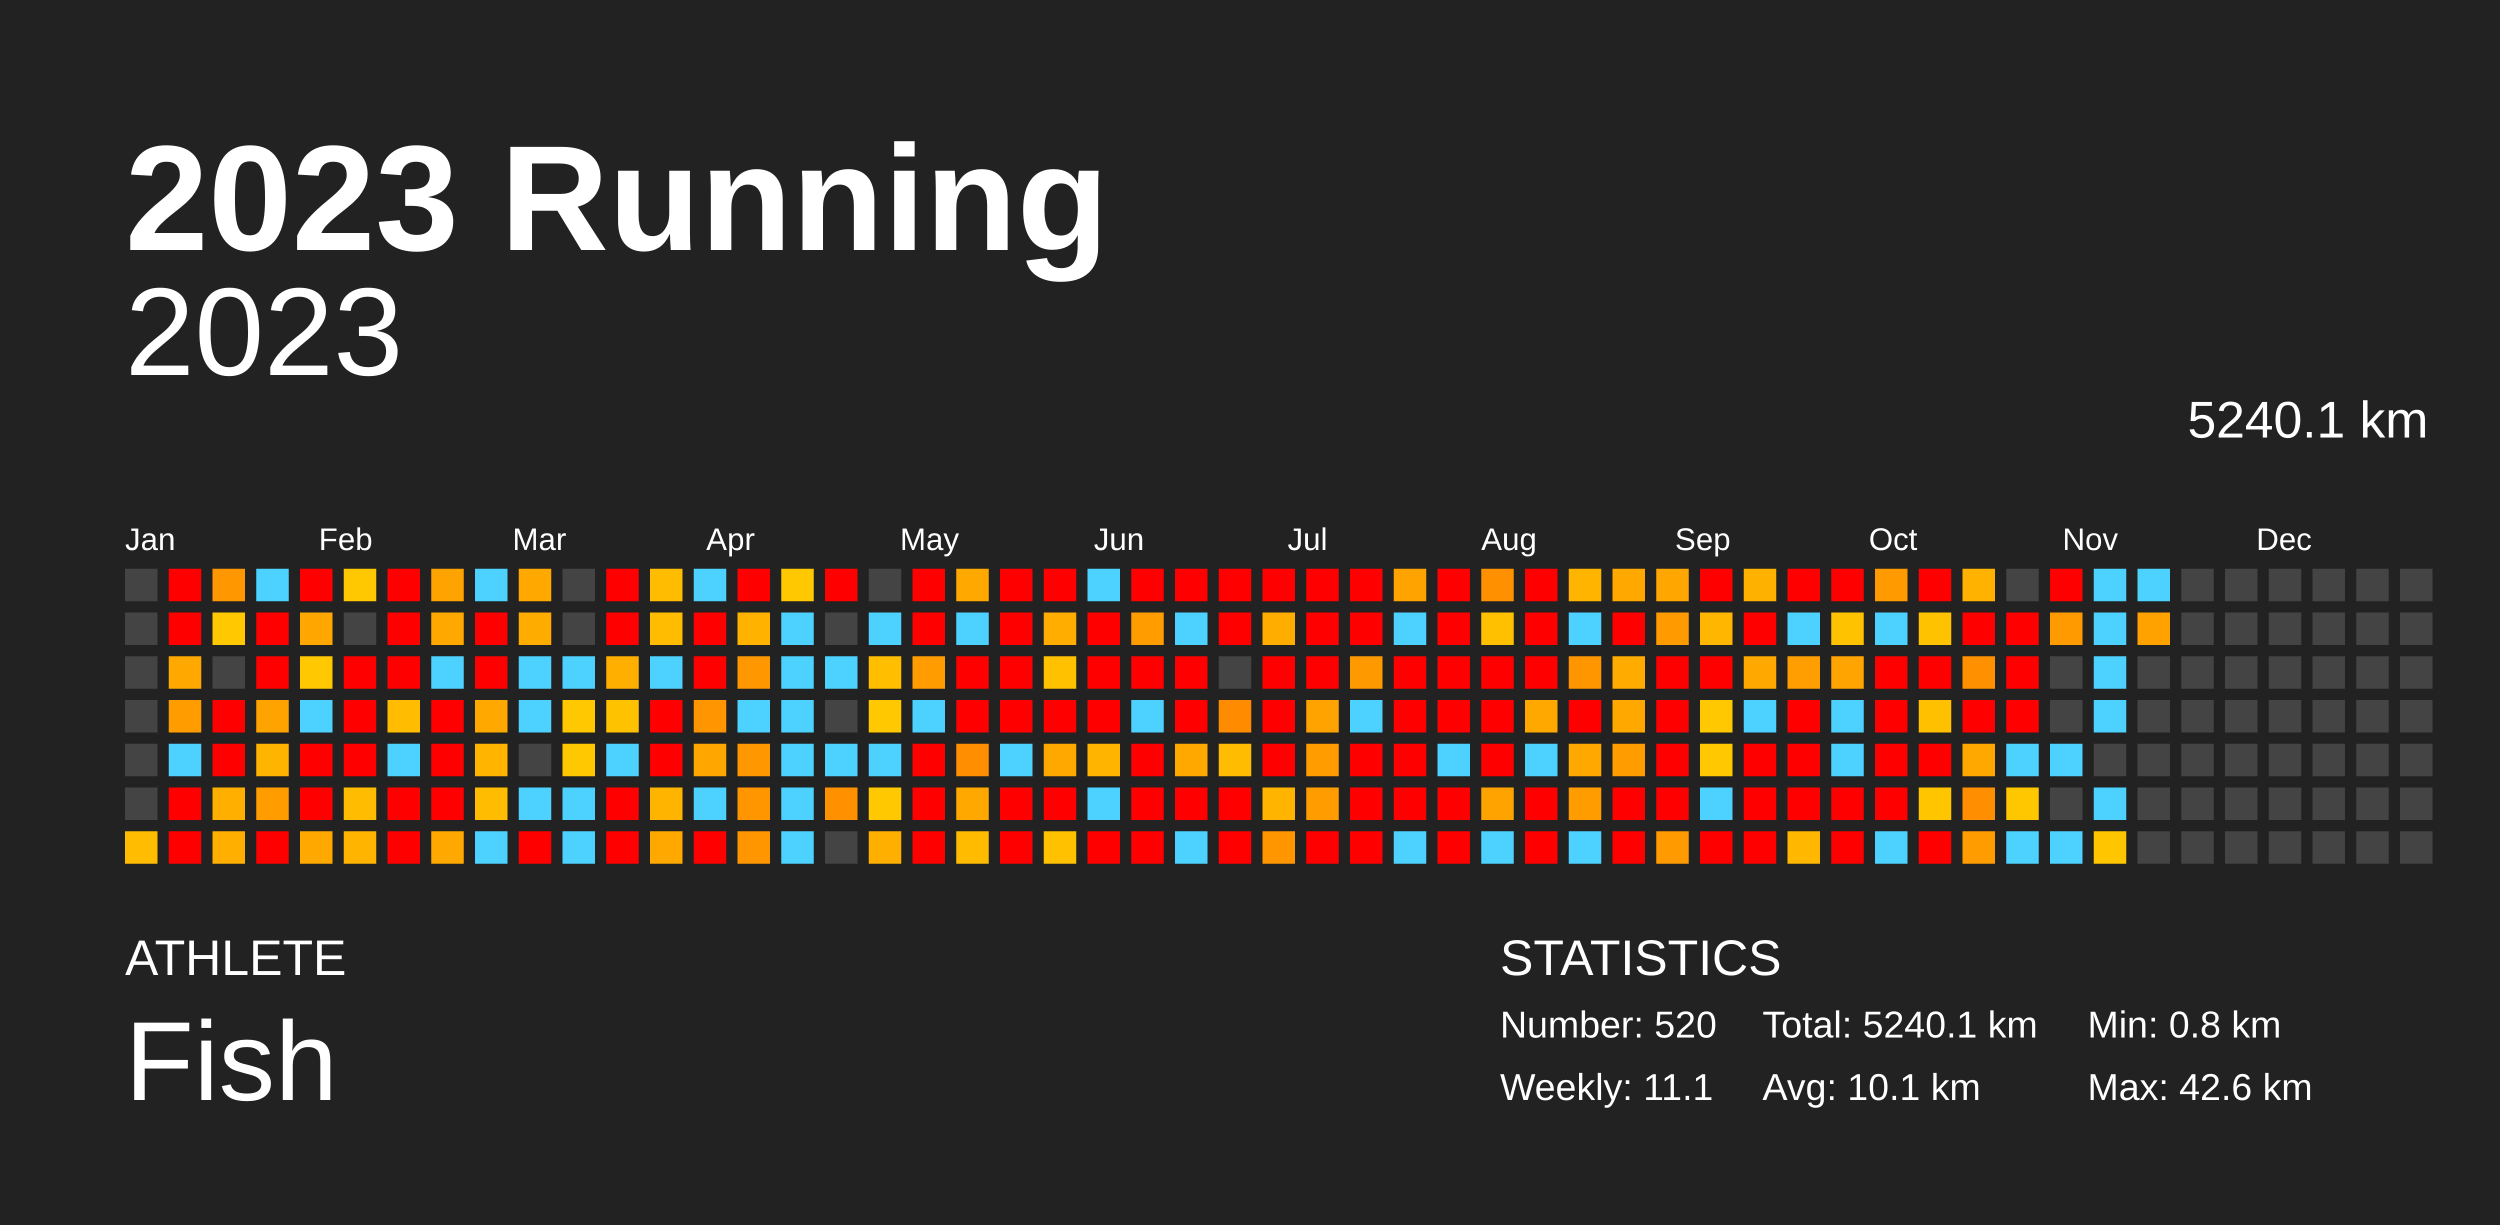
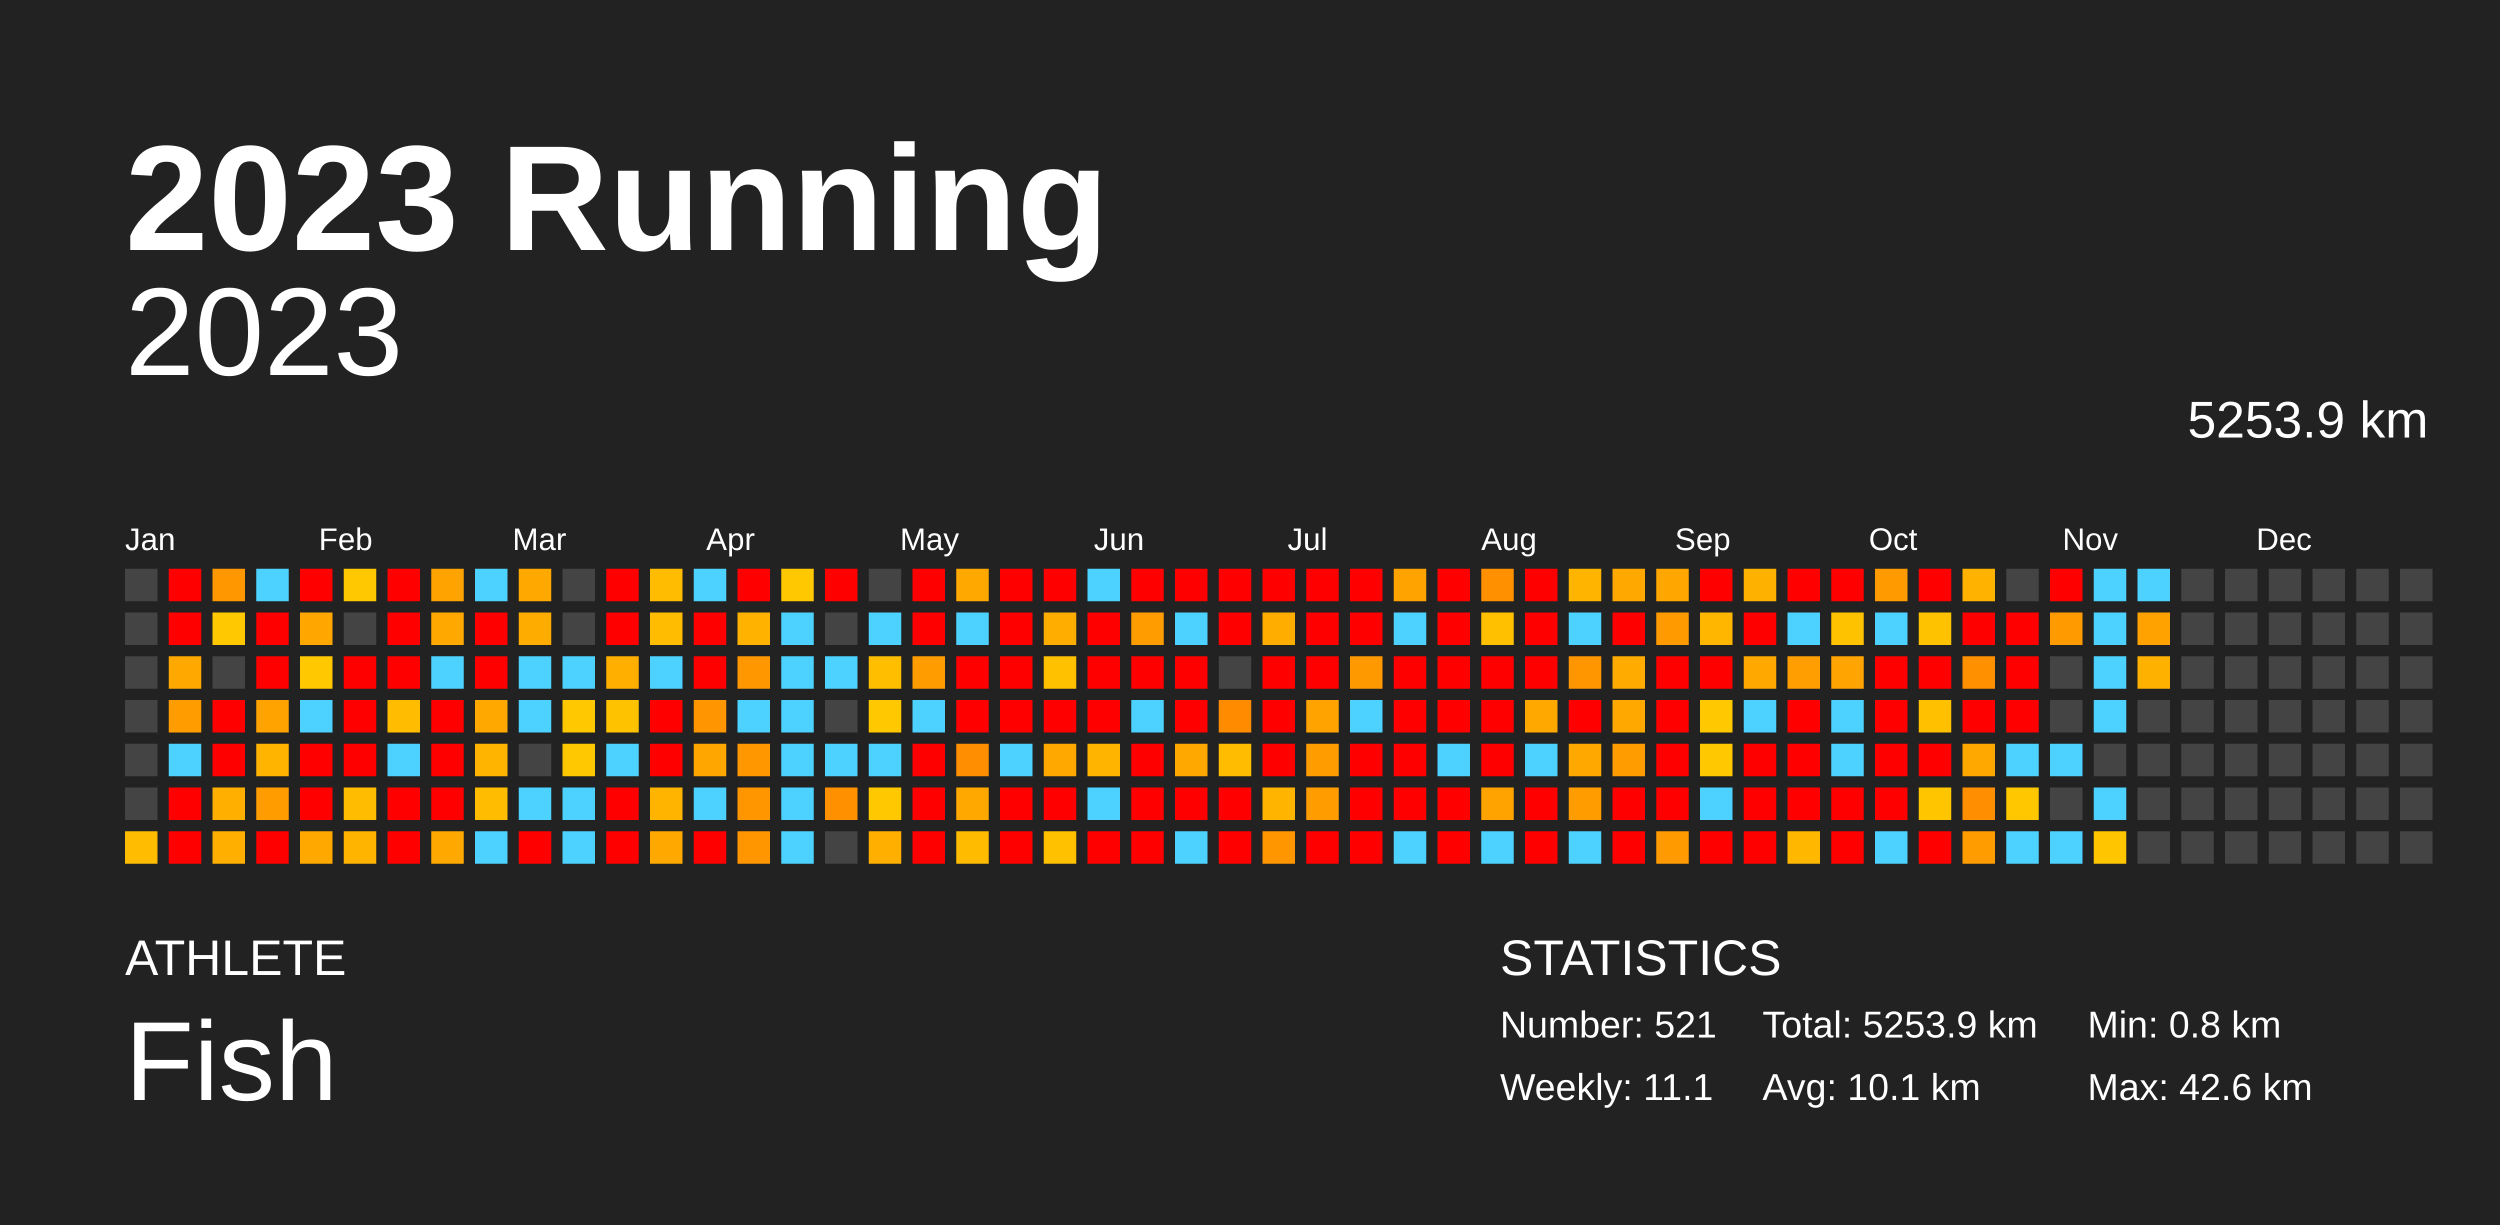
<svg xmlns="http://www.w3.org/2000/svg" baseProfile="full" height="98mm" version="1.1" viewBox="0,0,200,98" width="200mm">
  <defs />
  <rect fill="#222222" height="98" width="200" x="0" y="0" />
  <text fill="#FFFFFF" style="font-size:12px; font-family:Arial; font-weight:bold;" x="10" y="20">2023 Running</text>
  <text fill="#FFFFFF" style="font-size:4px; font-family:Arial" x="10" y="78">ATHLETE</text>
  <text fill="#FFFFFF" style="font-size:9px; font-family:Arial" x="10" y="88">Fish</text>
  <text fill="#FFFFFF" style="font-size:4px; font-family:Arial" x="120" y="78">STATISTICS</text>
-   <text fill="#FFFFFF" style="font-size:3px; font-family:Arial" x="120" y="83">Number: 520</text>
+   <text fill="#FFFFFF" style="font-size:3px; font-family:Arial" x="120" y="83">Number: 521</text>
  <text fill="#FFFFFF" style="font-size:3px; font-family:Arial" x="120" y="88">Weekly: 11.1</text>
-   <text fill="#FFFFFF" style="font-size:3px; font-family:Arial" x="141" y="83">Total: 5240.1 km</text>
+   <text fill="#FFFFFF" style="font-size:3px; font-family:Arial" x="141" y="83">Total: 5253.9 km</text>
  <text fill="#FFFFFF" style="font-size:3px; font-family:Arial" x="141" y="88">Avg: 10.1 km</text>
  <text fill="#FFFFFF" style="font-size:3px; font-family:Arial" x="167" y="83">Min: 0.8 km</text>
  <text fill="#FFFFFF" style="font-size:3px; font-family:Arial" x="167" y="88">Max: 42.6 km</text>
  <text alignment-baseline="hanging" fill="#FFFFFF" style="font-size:10.0px; font-family:Arial;" x="10" y="30">2023</text>
-   <text alignment-baseline="hanging" fill="#FFFFFF" style="font-size:4.125px; font-family:Arial;" x="175" y="35">5240.1 km</text>
+   <text alignment-baseline="hanging" fill="#FFFFFF" style="font-size:4.125px; font-family:Arial;" x="175" y="35">5253.9 km</text>
  <text fill="#FFFFFF" style="font-size:2.5px; font-family:Arial" x="10.0" y="44">Jan</text>
  <text fill="#FFFFFF" style="font-size:2.5px; font-family:Arial" x="25.5" y="44">Feb</text>
  <text fill="#FFFFFF" style="font-size:2.5px; font-family:Arial" x="41.0" y="44">Mar</text>
  <text fill="#FFFFFF" style="font-size:2.5px; font-family:Arial" x="56.5" y="44">Apr</text>
  <text fill="#FFFFFF" style="font-size:2.5px; font-family:Arial" x="72.0" y="44">May</text>
  <text fill="#FFFFFF" style="font-size:2.5px; font-family:Arial" x="87.5" y="44">Jun</text>
  <text fill="#FFFFFF" style="font-size:2.5px; font-family:Arial" x="103.0" y="44">Jul</text>
  <text fill="#FFFFFF" style="font-size:2.5px; font-family:Arial" x="118.5" y="44">Aug</text>
  <text fill="#FFFFFF" style="font-size:2.5px; font-family:Arial" x="134.0" y="44">Sep</text>
  <text fill="#FFFFFF" style="font-size:2.5px; font-family:Arial" x="149.5" y="44">Oct</text>
  <text fill="#FFFFFF" style="font-size:2.5px; font-family:Arial" x="165.0" y="44">Nov</text>
  <text fill="#FFFFFF" style="font-size:2.5px; font-family:Arial" x="180.5" y="44">Dec</text>
  <rect fill="#444444" height="2.6" width="2.6" x="10.0" y="45.5" />
  <rect fill="#444444" height="2.6" width="2.6" x="10.0" y="49.0" />
  <rect fill="#444444" height="2.6" width="2.6" x="10.0" y="52.5" />
  <rect fill="#444444" height="2.6" width="2.6" x="10.0" y="56.0" />
  <rect fill="#444444" height="2.6" width="2.6" x="10.0" y="59.5" />
  <rect fill="#444444" height="2.6" width="2.6" x="10.0" y="63.0" />
  <rect fill="#ffbc00" height="2.6" width="2.6" x="10.0" y="66.5" />
  <rect fill="red" height="2.6" width="2.6" x="13.5" y="45.5" />
  <rect fill="red" height="2.6" width="2.6" x="13.5" y="49.0" />
  <rect fill="#ffa900" height="2.6" width="2.6" x="13.5" y="52.5" />
  <rect fill="#ff9d00" height="2.6" width="2.6" x="13.5" y="56.0" />
  <rect fill="#4dd2ff" height="2.6" width="2.6" x="13.5" y="59.5" />
  <rect fill="red" height="2.6" width="2.6" x="13.5" y="63.0" />
  <rect fill="red" height="2.6" width="2.6" x="13.5" y="66.5" />
  <rect fill="#ff9700" height="2.6" width="2.6" x="17.0" y="45.5" />
  <rect fill="#ffc800" height="2.6" width="2.6" x="17.0" y="49.0" />
  <rect fill="#444444" height="2.6" width="2.6" x="17.0" y="52.5" />
  <rect fill="red" height="2.6" width="2.6" x="17.0" y="56.0" />
  <rect fill="red" height="2.6" width="2.6" x="17.0" y="59.5" />
  <rect fill="#ffaf00" height="2.6" width="2.6" x="17.0" y="63.0" />
  <rect fill="#ffaf00" height="2.6" width="2.6" x="17.0" y="66.5" />
  <rect fill="#4dd2ff" height="2.6" width="2.6" x="20.5" y="45.5" />
  <rect fill="red" height="2.6" width="2.6" x="20.5" y="49.0" />
  <rect fill="red" height="2.6" width="2.6" x="20.5" y="52.5" />
  <rect fill="#ffa300" height="2.6" width="2.6" x="20.5" y="56.0" />
  <rect fill="#ffb500" height="2.6" width="2.6" x="20.5" y="59.5" />
  <rect fill="#ff9d00" height="2.6" width="2.6" x="20.5" y="63.0" />
  <rect fill="red" height="2.6" width="2.6" x="20.5" y="66.5" />
  <rect fill="red" height="2.6" width="2.6" x="24.0" y="45.5" />
  <rect fill="#ffa700" height="2.6" width="2.6" x="24.0" y="49.0" />
  <rect fill="#ffc800" height="2.6" width="2.6" x="24.0" y="52.5" />
  <rect fill="#4dd2ff" height="2.6" width="2.6" x="24.0" y="56.0" />
  <rect fill="red" height="2.6" width="2.6" x="24.0" y="59.5" />
  <rect fill="red" height="2.6" width="2.6" x="24.0" y="63.0" />
  <rect fill="#ffa900" height="2.6" width="2.6" x="24.0" y="66.5" />
  <rect fill="#ffc800" height="2.6" width="2.6" x="27.5" y="45.5" />
  <rect fill="#444444" height="2.6" width="2.6" x="27.5" y="49.0" />
  <rect fill="red" height="2.6" width="2.6" x="27.5" y="52.5" />
  <rect fill="red" height="2.6" width="2.6" x="27.5" y="56.0" />
  <rect fill="red" height="2.6" width="2.6" x="27.5" y="59.5" />
  <rect fill="#ffbc00" height="2.6" width="2.6" x="27.5" y="63.0" />
  <rect fill="#ffb500" height="2.6" width="2.6" x="27.5" y="66.5" />
  <rect fill="red" height="2.6" width="2.6" x="31.0" y="45.5" />
  <rect fill="red" height="2.6" width="2.6" x="31.0" y="49.0" />
  <rect fill="red" height="2.6" width="2.6" x="31.0" y="52.5" />
  <rect fill="#ffbc00" height="2.6" width="2.6" x="31.0" y="56.0" />
  <rect fill="#4dd2ff" height="2.6" width="2.6" x="31.0" y="59.5" />
  <rect fill="red" height="2.6" width="2.6" x="31.0" y="63.0" />
  <rect fill="red" height="2.6" width="2.6" x="31.0" y="66.5" />
  <rect fill="#ffa300" height="2.6" width="2.6" x="34.5" y="45.5" />
  <rect fill="#ffa900" height="2.6" width="2.6" x="34.5" y="49.0" />
  <rect fill="#4dd2ff" height="2.6" width="2.6" x="34.5" y="52.5" />
  <rect fill="red" height="2.6" width="2.6" x="34.5" y="56.0" />
  <rect fill="red" height="2.6" width="2.6" x="34.5" y="59.5" />
  <rect fill="red" height="2.6" width="2.6" x="34.5" y="63.0" />
  <rect fill="#ffa900" height="2.6" width="2.6" x="34.5" y="66.5" />
  <rect fill="#4dd2ff" height="2.6" width="2.6" x="38.0" y="45.5" />
  <rect fill="red" height="2.6" width="2.6" x="38.0" y="49.0" />
  <rect fill="red" height="2.6" width="2.6" x="38.0" y="52.5" />
  <rect fill="#ffa900" height="2.6" width="2.6" x="38.0" y="56.0" />
  <rect fill="#ffb400" height="2.6" width="2.6" x="38.0" y="59.5" />
  <rect fill="#ffbc00" height="2.6" width="2.6" x="38.0" y="63.0" />
  <rect fill="#4dd2ff" height="2.6" width="2.6" x="38.0" y="66.5" />
  <rect fill="#ffa900" height="2.6" width="2.6" x="41.5" y="45.5" />
  <rect fill="#ffac00" height="2.6" width="2.6" x="41.5" y="49.0" />
  <rect fill="#4dd2ff" height="2.6" width="2.6" x="41.5" y="52.5" />
  <rect fill="#4dd2ff" height="2.6" width="2.6" x="41.5" y="56.0" />
  <rect fill="#444444" height="2.6" width="2.6" x="41.5" y="59.5" />
  <rect fill="#4dd2ff" height="2.6" width="2.6" x="41.5" y="63.0" />
  <rect fill="red" height="2.6" width="2.6" x="41.5" y="66.5" />
  <rect fill="#444444" height="2.6" width="2.6" x="45.0" y="45.5" />
  <rect fill="#444444" height="2.6" width="2.6" x="45.0" y="49.0" />
  <rect fill="#4dd2ff" height="2.6" width="2.6" x="45.0" y="52.5" />
  <rect fill="#ffc800" height="2.6" width="2.6" x="45.0" y="56.0" />
  <rect fill="#ffc800" height="2.6" width="2.6" x="45.0" y="59.5" />
  <rect fill="#4dd2ff" height="2.6" width="2.6" x="45.0" y="63.0" />
  <rect fill="#4dd2ff" height="2.6" width="2.6" x="45.0" y="66.5" />
  <rect fill="red" height="2.6" width="2.6" x="48.5" y="45.5" />
  <rect fill="red" height="2.6" width="2.6" x="48.5" y="49.0" />
  <rect fill="#ffaf00" height="2.6" width="2.6" x="48.5" y="52.5" />
  <rect fill="#ffc200" height="2.6" width="2.6" x="48.5" y="56.0" />
  <rect fill="#4dd2ff" height="2.6" width="2.6" x="48.5" y="59.5" />
  <rect fill="red" height="2.6" width="2.6" x="48.5" y="63.0" />
  <rect fill="red" height="2.6" width="2.6" x="48.5" y="66.5" />
  <rect fill="#ffbc00" height="2.6" width="2.6" x="52.0" y="45.5" />
  <rect fill="#ffbc00" height="2.6" width="2.6" x="52.0" y="49.0" />
  <rect fill="#4dd2ff" height="2.6" width="2.6" x="52.0" y="52.5" />
  <rect fill="red" height="2.6" width="2.6" x="52.0" y="56.0" />
  <rect fill="red" height="2.6" width="2.6" x="52.0" y="59.5" />
  <rect fill="#ffb500" height="2.6" width="2.6" x="52.0" y="63.0" />
  <rect fill="#ffa900" height="2.6" width="2.6" x="52.0" y="66.5" />
  <rect fill="#4dd2ff" height="2.6" width="2.6" x="55.5" y="45.5" />
  <rect fill="red" height="2.6" width="2.6" x="55.5" y="49.0" />
  <rect fill="red" height="2.6" width="2.6" x="55.5" y="52.5" />
  <rect fill="#ff9500" height="2.6" width="2.6" x="55.5" y="56.0" />
  <rect fill="#ffa600" height="2.6" width="2.6" x="55.5" y="59.5" />
  <rect fill="#4dd2ff" height="2.6" width="2.6" x="55.5" y="63.0" />
  <rect fill="red" height="2.6" width="2.6" x="55.5" y="66.5" />
  <rect fill="red" height="2.6" width="2.6" x="59.0" y="45.5" />
  <rect fill="#ffb300" height="2.6" width="2.6" x="59.0" y="49.0" />
  <rect fill="#ff9700" height="2.6" width="2.6" x="59.0" y="52.5" />
  <rect fill="#4dd2ff" height="2.6" width="2.6" x="59.0" y="56.0" />
  <rect fill="#ff9700" height="2.6" width="2.6" x="59.0" y="59.5" />
  <rect fill="#ff9600" height="2.6" width="2.6" x="59.0" y="63.0" />
  <rect fill="#ff9600" height="2.6" width="2.6" x="59.0" y="66.5" />
  <rect fill="#ffc800" height="2.6" width="2.6" x="62.5" y="45.5" />
  <rect fill="#4dd2ff" height="2.6" width="2.6" x="62.5" y="49.0" />
  <rect fill="#4dd2ff" height="2.6" width="2.6" x="62.5" y="52.5" />
  <rect fill="#4dd2ff" height="2.6" width="2.6" x="62.5" y="56.0" />
  <rect fill="#4dd2ff" height="2.6" width="2.6" x="62.5" y="59.5" />
  <rect fill="#4dd2ff" height="2.6" width="2.6" x="62.5" y="63.0" />
  <rect fill="#4dd2ff" height="2.6" width="2.6" x="62.5" y="66.5" />
  <rect fill="red" height="2.6" width="2.6" x="66.0" y="45.5" />
  <rect fill="#444444" height="2.6" width="2.6" x="66.0" y="49.0" />
  <rect fill="#4dd2ff" height="2.6" width="2.6" x="66.0" y="52.5" />
  <rect fill="#444444" height="2.6" width="2.6" x="66.0" y="56.0" />
  <rect fill="#4dd2ff" height="2.6" width="2.6" x="66.0" y="59.5" />
  <rect fill="#ff9100" height="2.6" width="2.6" x="66.0" y="63.0" />
  <rect fill="#444444" height="2.6" width="2.6" x="66.0" y="66.5" />
  <rect fill="#444444" height="2.6" width="2.6" x="69.5" y="45.5" />
  <rect fill="#4dd2ff" height="2.6" width="2.6" x="69.5" y="49.0" />
  <rect fill="#ffbf00" height="2.6" width="2.6" x="69.5" y="52.5" />
  <rect fill="#ffc800" height="2.6" width="2.6" x="69.5" y="56.0" />
  <rect fill="#4dd2ff" height="2.6" width="2.6" x="69.5" y="59.5" />
  <rect fill="#ffc800" height="2.6" width="2.6" x="69.5" y="63.0" />
  <rect fill="#ffaf00" height="2.6" width="2.6" x="69.5" y="66.5" />
  <rect fill="red" height="2.6" width="2.6" x="73.0" y="45.5" />
  <rect fill="red" height="2.6" width="2.6" x="73.0" y="49.0" />
  <rect fill="#ff9d00" height="2.6" width="2.6" x="73.0" y="52.5" />
  <rect fill="#4dd2ff" height="2.6" width="2.6" x="73.0" y="56.0" />
  <rect fill="red" height="2.6" width="2.6" x="73.0" y="59.5" />
  <rect fill="red" height="2.6" width="2.6" x="73.0" y="63.0" />
  <rect fill="red" height="2.6" width="2.6" x="73.0" y="66.5" />
  <rect fill="#ffa900" height="2.6" width="2.6" x="76.5" y="45.5" />
  <rect fill="#4dd2ff" height="2.6" width="2.6" x="76.5" y="49.0" />
  <rect fill="red" height="2.6" width="2.6" x="76.5" y="52.5" />
  <rect fill="red" height="2.6" width="2.6" x="76.5" y="56.0" />
  <rect fill="#ff8e00" height="2.6" width="2.6" x="76.5" y="59.5" />
  <rect fill="#ffa900" height="2.6" width="2.6" x="76.5" y="63.0" />
  <rect fill="#ffbb00" height="2.6" width="2.6" x="76.5" y="66.5" />
  <rect fill="red" height="2.6" width="2.6" x="80.0" y="45.5" />
  <rect fill="red" height="2.6" width="2.6" x="80.0" y="49.0" />
  <rect fill="red" height="2.6" width="2.6" x="80.0" y="52.5" />
  <rect fill="red" height="2.6" width="2.6" x="80.0" y="56.0" />
  <rect fill="#4dd2ff" height="2.6" width="2.6" x="80.0" y="59.5" />
  <rect fill="red" height="2.6" width="2.6" x="80.0" y="63.0" />
  <rect fill="red" height="2.6" width="2.6" x="80.0" y="66.5" />
  <rect fill="red" height="2.6" width="2.6" x="83.5" y="45.5" />
  <rect fill="#ffae00" height="2.6" width="2.6" x="83.5" y="49.0" />
  <rect fill="#ffc100" height="2.6" width="2.6" x="83.5" y="52.5" />
  <rect fill="red" height="2.6" width="2.6" x="83.5" y="56.0" />
  <rect fill="#ffa900" height="2.6" width="2.6" x="83.5" y="59.5" />
  <rect fill="red" height="2.6" width="2.6" x="83.5" y="63.0" />
  <rect fill="#ffc100" height="2.6" width="2.6" x="83.5" y="66.5" />
  <rect fill="#4dd2ff" height="2.6" width="2.6" x="87.0" y="45.5" />
  <rect fill="red" height="2.6" width="2.6" x="87.0" y="49.0" />
  <rect fill="red" height="2.6" width="2.6" x="87.0" y="52.5" />
  <rect fill="red" height="2.6" width="2.6" x="87.0" y="56.0" />
  <rect fill="#ffb500" height="2.6" width="2.6" x="87.0" y="59.5" />
  <rect fill="#4dd2ff" height="2.6" width="2.6" x="87.0" y="63.0" />
  <rect fill="red" height="2.6" width="2.6" x="87.0" y="66.5" />
  <rect fill="red" height="2.6" width="2.6" x="90.5" y="45.5" />
  <rect fill="#ff9c00" height="2.6" width="2.6" x="90.5" y="49.0" />
  <rect fill="red" height="2.6" width="2.6" x="90.5" y="52.5" />
  <rect fill="#4dd2ff" height="2.6" width="2.6" x="90.5" y="56.0" />
  <rect fill="red" height="2.6" width="2.6" x="90.5" y="59.5" />
  <rect fill="red" height="2.6" width="2.6" x="90.5" y="63.0" />
  <rect fill="red" height="2.6" width="2.6" x="90.5" y="66.5" />
  <rect fill="red" height="2.6" width="2.6" x="94.0" y="45.5" />
  <rect fill="#4dd2ff" height="2.6" width="2.6" x="94.0" y="49.0" />
  <rect fill="red" height="2.6" width="2.6" x="94.0" y="52.5" />
  <rect fill="red" height="2.6" width="2.6" x="94.0" y="56.0" />
  <rect fill="#ffa900" height="2.6" width="2.6" x="94.0" y="59.5" />
  <rect fill="red" height="2.6" width="2.6" x="94.0" y="63.0" />
  <rect fill="#4dd2ff" height="2.6" width="2.6" x="94.0" y="66.5" />
  <rect fill="red" height="2.6" width="2.6" x="97.5" y="45.5" />
  <rect fill="red" height="2.6" width="2.6" x="97.5" y="49.0" />
  <rect fill="#444444" height="2.6" width="2.6" x="97.5" y="52.5" />
  <rect fill="#ff8b00" height="2.6" width="2.6" x="97.5" y="56.0" />
  <rect fill="#ffbc00" height="2.6" width="2.6" x="97.5" y="59.5" />
  <rect fill="red" height="2.6" width="2.6" x="97.5" y="63.0" />
  <rect fill="red" height="2.6" width="2.6" x="97.5" y="66.5" />
  <rect fill="red" height="2.6" width="2.6" x="101.0" y="45.5" />
  <rect fill="#ffae00" height="2.6" width="2.6" x="101.0" y="49.0" />
  <rect fill="red" height="2.6" width="2.6" x="101.0" y="52.5" />
  <rect fill="red" height="2.6" width="2.6" x="101.0" y="56.0" />
  <rect fill="red" height="2.6" width="2.6" x="101.0" y="59.5" />
  <rect fill="#ffb500" height="2.6" width="2.6" x="101.0" y="63.0" />
  <rect fill="#ff9600" height="2.6" width="2.6" x="101.0" y="66.5" />
  <rect fill="red" height="2.6" width="2.6" x="104.5" y="45.5" />
  <rect fill="red" height="2.6" width="2.6" x="104.5" y="49.0" />
  <rect fill="red" height="2.6" width="2.6" x="104.5" y="52.5" />
  <rect fill="#ffa300" height="2.6" width="2.6" x="104.5" y="56.0" />
  <rect fill="#ff9c00" height="2.6" width="2.6" x="104.5" y="59.5" />
  <rect fill="#ff9d00" height="2.6" width="2.6" x="104.5" y="63.0" />
  <rect fill="red" height="2.6" width="2.6" x="104.5" y="66.5" />
  <rect fill="red" height="2.6" width="2.6" x="108.0" y="45.5" />
  <rect fill="red" height="2.6" width="2.6" x="108.0" y="49.0" />
  <rect fill="#ff9900" height="2.6" width="2.6" x="108.0" y="52.5" />
  <rect fill="#4dd2ff" height="2.6" width="2.6" x="108.0" y="56.0" />
  <rect fill="red" height="2.6" width="2.6" x="108.0" y="59.5" />
  <rect fill="red" height="2.6" width="2.6" x="108.0" y="63.0" />
  <rect fill="red" height="2.6" width="2.6" x="108.0" y="66.5" />
  <rect fill="#ffa300" height="2.6" width="2.6" x="111.5" y="45.5" />
  <rect fill="#4dd2ff" height="2.6" width="2.6" x="111.5" y="49.0" />
  <rect fill="red" height="2.6" width="2.6" x="111.5" y="52.5" />
  <rect fill="red" height="2.6" width="2.6" x="111.5" y="56.0" />
  <rect fill="red" height="2.6" width="2.6" x="111.5" y="59.5" />
  <rect fill="red" height="2.6" width="2.6" x="111.5" y="63.0" />
  <rect fill="#4dd2ff" height="2.6" width="2.6" x="111.5" y="66.5" />
  <rect fill="red" height="2.6" width="2.6" x="115.0" y="45.5" />
  <rect fill="red" height="2.6" width="2.6" x="115.0" y="49.0" />
  <rect fill="red" height="2.6" width="2.6" x="115.0" y="52.5" />
  <rect fill="red" height="2.6" width="2.6" x="115.0" y="56.0" />
  <rect fill="#4dd2ff" height="2.6" width="2.6" x="115.0" y="59.5" />
  <rect fill="red" height="2.6" width="2.6" x="115.0" y="63.0" />
  <rect fill="red" height="2.6" width="2.6" x="115.0" y="66.5" />
  <rect fill="#ff9000" height="2.6" width="2.6" x="118.5" y="45.5" />
  <rect fill="#ffc000" height="2.6" width="2.6" x="118.5" y="49.0" />
  <rect fill="red" height="2.6" width="2.6" x="118.5" y="52.5" />
  <rect fill="red" height="2.6" width="2.6" x="118.5" y="56.0" />
  <rect fill="red" height="2.6" width="2.6" x="118.5" y="59.5" />
  <rect fill="#ffa300" height="2.6" width="2.6" x="118.5" y="63.0" />
  <rect fill="#4dd2ff" height="2.6" width="2.6" x="118.5" y="66.5" />
  <rect fill="red" height="2.6" width="2.6" x="122.0" y="45.5" />
  <rect fill="red" height="2.6" width="2.6" x="122.0" y="49.0" />
  <rect fill="red" height="2.6" width="2.6" x="122.0" y="52.5" />
  <rect fill="#ffa800" height="2.6" width="2.6" x="122.0" y="56.0" />
  <rect fill="#4dd2ff" height="2.6" width="2.6" x="122.0" y="59.5" />
  <rect fill="red" height="2.6" width="2.6" x="122.0" y="63.0" />
  <rect fill="red" height="2.6" width="2.6" x="122.0" y="66.5" />
  <rect fill="#ffb500" height="2.6" width="2.6" x="125.5" y="45.5" />
  <rect fill="#4dd2ff" height="2.6" width="2.6" x="125.5" y="49.0" />
  <rect fill="#ff9600" height="2.6" width="2.6" x="125.5" y="52.5" />
  <rect fill="red" height="2.6" width="2.6" x="125.5" y="56.0" />
  <rect fill="#ffa800" height="2.6" width="2.6" x="125.5" y="59.5" />
  <rect fill="#ff9d00" height="2.6" width="2.6" x="125.5" y="63.0" />
  <rect fill="#4dd2ff" height="2.6" width="2.6" x="125.5" y="66.5" />
  <rect fill="#ffa800" height="2.6" width="2.6" x="129.0" y="45.5" />
  <rect fill="red" height="2.6" width="2.6" x="129.0" y="49.0" />
  <rect fill="#ffab00" height="2.6" width="2.6" x="129.0" y="52.5" />
  <rect fill="#ffa900" height="2.6" width="2.6" x="129.0" y="56.0" />
  <rect fill="#ff9d00" height="2.6" width="2.6" x="129.0" y="59.5" />
  <rect fill="red" height="2.6" width="2.6" x="129.0" y="63.0" />
  <rect fill="red" height="2.6" width="2.6" x="129.0" y="66.5" />
  <rect fill="#ffa600" height="2.6" width="2.6" x="132.5" y="45.5" />
  <rect fill="#ff9b00" height="2.6" width="2.6" x="132.5" y="49.0" />
  <rect fill="red" height="2.6" width="2.6" x="132.5" y="52.5" />
  <rect fill="red" height="2.6" width="2.6" x="132.5" y="56.0" />
  <rect fill="red" height="2.6" width="2.6" x="132.5" y="59.5" />
  <rect fill="red" height="2.6" width="2.6" x="132.5" y="63.0" />
  <rect fill="#ff9a00" height="2.6" width="2.6" x="132.5" y="66.5" />
  <rect fill="red" height="2.6" width="2.6" x="136.0" y="45.5" />
  <rect fill="#ffb600" height="2.6" width="2.6" x="136.0" y="49.0" />
  <rect fill="red" height="2.6" width="2.6" x="136.0" y="52.5" />
  <rect fill="#ffc800" height="2.6" width="2.6" x="136.0" y="56.0" />
  <rect fill="#ffc800" height="2.6" width="2.6" x="136.0" y="59.5" />
  <rect fill="#4dd2ff" height="2.6" width="2.6" x="136.0" y="63.0" />
  <rect fill="red" height="2.6" width="2.6" x="136.0" y="66.5" />
  <rect fill="#ffb100" height="2.6" width="2.6" x="139.5" y="45.5" />
  <rect fill="red" height="2.6" width="2.6" x="139.5" y="49.0" />
  <rect fill="#ffa800" height="2.6" width="2.6" x="139.5" y="52.5" />
  <rect fill="#4dd2ff" height="2.6" width="2.6" x="139.5" y="56.0" />
  <rect fill="red" height="2.6" width="2.6" x="139.5" y="59.5" />
  <rect fill="red" height="2.6" width="2.6" x="139.5" y="63.0" />
  <rect fill="red" height="2.6" width="2.6" x="139.5" y="66.5" />
  <rect fill="red" height="2.6" width="2.6" x="143.0" y="45.5" />
  <rect fill="#4dd2ff" height="2.6" width="2.6" x="143.0" y="49.0" />
  <rect fill="#ff9e00" height="2.6" width="2.6" x="143.0" y="52.5" />
  <rect fill="red" height="2.6" width="2.6" x="143.0" y="56.0" />
  <rect fill="red" height="2.6" width="2.6" x="143.0" y="59.5" />
  <rect fill="red" height="2.6" width="2.6" x="143.0" y="63.0" />
  <rect fill="#ffb700" height="2.6" width="2.6" x="143.0" y="66.5" />
  <rect fill="red" height="2.6" width="2.6" x="146.5" y="45.5" />
  <rect fill="#ffc200" height="2.6" width="2.6" x="146.5" y="49.0" />
  <rect fill="#ffa400" height="2.6" width="2.6" x="146.5" y="52.5" />
  <rect fill="#4dd2ff" height="2.6" width="2.6" x="146.5" y="56.0" />
  <rect fill="#4dd2ff" height="2.6" width="2.6" x="146.5" y="59.5" />
  <rect fill="red" height="2.6" width="2.6" x="146.5" y="63.0" />
  <rect fill="red" height="2.6" width="2.6" x="146.5" y="66.5" />
  <rect fill="#ff9b00" height="2.6" width="2.6" x="150.0" y="45.5" />
  <rect fill="#4dd2ff" height="2.6" width="2.6" x="150.0" y="49.0" />
  <rect fill="red" height="2.6" width="2.6" x="150.0" y="52.5" />
  <rect fill="red" height="2.6" width="2.6" x="150.0" y="56.0" />
  <rect fill="red" height="2.6" width="2.6" x="150.0" y="59.5" />
  <rect fill="red" height="2.6" width="2.6" x="150.0" y="63.0" />
  <rect fill="#4dd2ff" height="2.6" width="2.6" x="150.0" y="66.5" />
  <rect fill="red" height="2.6" width="2.6" x="153.5" y="45.5" />
  <rect fill="#ffc200" height="2.6" width="2.6" x="153.5" y="49.0" />
  <rect fill="red" height="2.6" width="2.6" x="153.5" y="52.5" />
  <rect fill="#ffc000" height="2.6" width="2.6" x="153.5" y="56.0" />
  <rect fill="red" height="2.6" width="2.6" x="153.5" y="59.5" />
  <rect fill="#ffc600" height="2.6" width="2.6" x="153.5" y="63.0" />
  <rect fill="red" height="2.6" width="2.6" x="153.5" y="66.5" />
  <rect fill="#ffb300" height="2.6" width="2.6" x="157.0" y="45.5" />
  <rect fill="red" height="2.6" width="2.6" x="157.0" y="49.0" />
  <rect fill="#ff9000" height="2.6" width="2.6" x="157.0" y="52.5" />
  <rect fill="red" height="2.6" width="2.6" x="157.0" y="56.0" />
  <rect fill="#ffa900" height="2.6" width="2.6" x="157.0" y="59.5" />
  <rect fill="#ff8f00" height="2.6" width="2.6" x="157.0" y="63.0" />
  <rect fill="#ff9c00" height="2.6" width="2.6" x="157.0" y="66.5" />
  <rect fill="#444444" height="2.6" width="2.6" x="160.5" y="45.5" />
  <rect fill="red" height="2.6" width="2.6" x="160.5" y="49.0" />
  <rect fill="red" height="2.6" width="2.6" x="160.5" y="52.5" />
  <rect fill="red" height="2.6" width="2.6" x="160.5" y="56.0" />
  <rect fill="#4dd2ff" height="2.6" width="2.6" x="160.5" y="59.5" />
  <rect fill="#ffc700" height="2.6" width="2.6" x="160.5" y="63.0" />
  <rect fill="#4dd2ff" height="2.6" width="2.6" x="160.5" y="66.5" />
  <rect fill="red" height="2.6" width="2.6" x="164.0" y="45.5" />
  <rect fill="#ff9b00" height="2.6" width="2.6" x="164.0" y="49.0" />
  <rect fill="#444444" height="2.6" width="2.6" x="164.0" y="52.5" />
  <rect fill="#444444" height="2.6" width="2.6" x="164.0" y="56.0" />
  <rect fill="#4dd2ff" height="2.6" width="2.6" x="164.0" y="59.5" />
  <rect fill="#444444" height="2.6" width="2.6" x="164.0" y="63.0" />
  <rect fill="#4dd2ff" height="2.6" width="2.6" x="164.0" y="66.5" />
  <rect fill="#4dd2ff" height="2.6" width="2.6" x="167.5" y="45.5" />
  <rect fill="#4dd2ff" height="2.6" width="2.6" x="167.5" y="49.0" />
  <rect fill="#4dd2ff" height="2.6" width="2.6" x="167.5" y="52.5" />
  <rect fill="#4dd2ff" height="2.6" width="2.6" x="167.5" y="56.0" />
  <rect fill="#444444" height="2.6" width="2.6" x="167.5" y="59.5" />
  <rect fill="#4dd2ff" height="2.6" width="2.6" x="167.5" y="63.0" />
  <rect fill="#ffc600" height="2.6" width="2.6" x="167.5" y="66.5" />
  <rect fill="#4dd2ff" height="2.6" width="2.6" x="171.0" y="45.5" />
  <rect fill="#ffa200" height="2.6" width="2.6" x="171.0" y="49.0" />
-   <rect fill="#444444" height="2.6" width="2.6" x="171.0" y="52.5" />
+   <rect fill="#ffb100" height="2.6" width="2.6" x="171.0" y="52.5" />
  <rect fill="#444444" height="2.6" width="2.6" x="171.0" y="56.0" />
  <rect fill="#444444" height="2.6" width="2.6" x="171.0" y="59.5" />
  <rect fill="#444444" height="2.6" width="2.6" x="171.0" y="63.0" />
  <rect fill="#444444" height="2.6" width="2.6" x="171.0" y="66.5" />
  <rect fill="#444444" height="2.6" width="2.6" x="174.5" y="45.5" />
  <rect fill="#444444" height="2.6" width="2.6" x="174.5" y="49.0" />
  <rect fill="#444444" height="2.6" width="2.6" x="174.5" y="52.5" />
  <rect fill="#444444" height="2.6" width="2.6" x="174.5" y="56.0" />
  <rect fill="#444444" height="2.6" width="2.6" x="174.5" y="59.5" />
  <rect fill="#444444" height="2.6" width="2.6" x="174.5" y="63.0" />
  <rect fill="#444444" height="2.6" width="2.6" x="174.5" y="66.5" />
  <rect fill="#444444" height="2.6" width="2.6" x="178.0" y="45.5" />
  <rect fill="#444444" height="2.6" width="2.6" x="178.0" y="49.0" />
  <rect fill="#444444" height="2.6" width="2.6" x="178.0" y="52.5" />
  <rect fill="#444444" height="2.6" width="2.6" x="178.0" y="56.0" />
  <rect fill="#444444" height="2.6" width="2.6" x="178.0" y="59.5" />
  <rect fill="#444444" height="2.6" width="2.6" x="178.0" y="63.0" />
  <rect fill="#444444" height="2.6" width="2.6" x="178.0" y="66.5" />
  <rect fill="#444444" height="2.6" width="2.6" x="181.5" y="45.5" />
  <rect fill="#444444" height="2.6" width="2.6" x="181.5" y="49.0" />
  <rect fill="#444444" height="2.6" width="2.6" x="181.5" y="52.5" />
  <rect fill="#444444" height="2.6" width="2.6" x="181.5" y="56.0" />
  <rect fill="#444444" height="2.6" width="2.6" x="181.5" y="59.5" />
  <rect fill="#444444" height="2.6" width="2.6" x="181.5" y="63.0" />
  <rect fill="#444444" height="2.6" width="2.6" x="181.5" y="66.5" />
  <rect fill="#444444" height="2.6" width="2.6" x="185.0" y="45.5" />
  <rect fill="#444444" height="2.6" width="2.6" x="185.0" y="49.0" />
  <rect fill="#444444" height="2.6" width="2.6" x="185.0" y="52.5" />
  <rect fill="#444444" height="2.6" width="2.6" x="185.0" y="56.0" />
  <rect fill="#444444" height="2.6" width="2.6" x="185.0" y="59.5" />
  <rect fill="#444444" height="2.6" width="2.6" x="185.0" y="63.0" />
  <rect fill="#444444" height="2.6" width="2.6" x="185.0" y="66.5" />
  <rect fill="#444444" height="2.6" width="2.6" x="188.5" y="45.5" />
  <rect fill="#444444" height="2.6" width="2.6" x="188.5" y="49.0" />
  <rect fill="#444444" height="2.6" width="2.6" x="188.5" y="52.5" />
  <rect fill="#444444" height="2.6" width="2.6" x="188.5" y="56.0" />
  <rect fill="#444444" height="2.6" width="2.6" x="188.5" y="59.5" />
  <rect fill="#444444" height="2.6" width="2.6" x="188.5" y="63.0" />
  <rect fill="#444444" height="2.6" width="2.6" x="188.5" y="66.5" />
  <rect fill="#444444" height="2.6" width="2.6" x="192.0" y="45.5" />
  <rect fill="#444444" height="2.6" width="2.6" x="192.0" y="49.0" />
  <rect fill="#444444" height="2.6" width="2.6" x="192.0" y="52.5" />
  <rect fill="#444444" height="2.6" width="2.6" x="192.0" y="56.0" />
  <rect fill="#444444" height="2.6" width="2.6" x="192.0" y="59.5" />
  <rect fill="#444444" height="2.6" width="2.6" x="192.0" y="63.0" />
  <rect fill="#444444" height="2.6" width="2.6" x="192.0" y="66.5" />
</svg>
